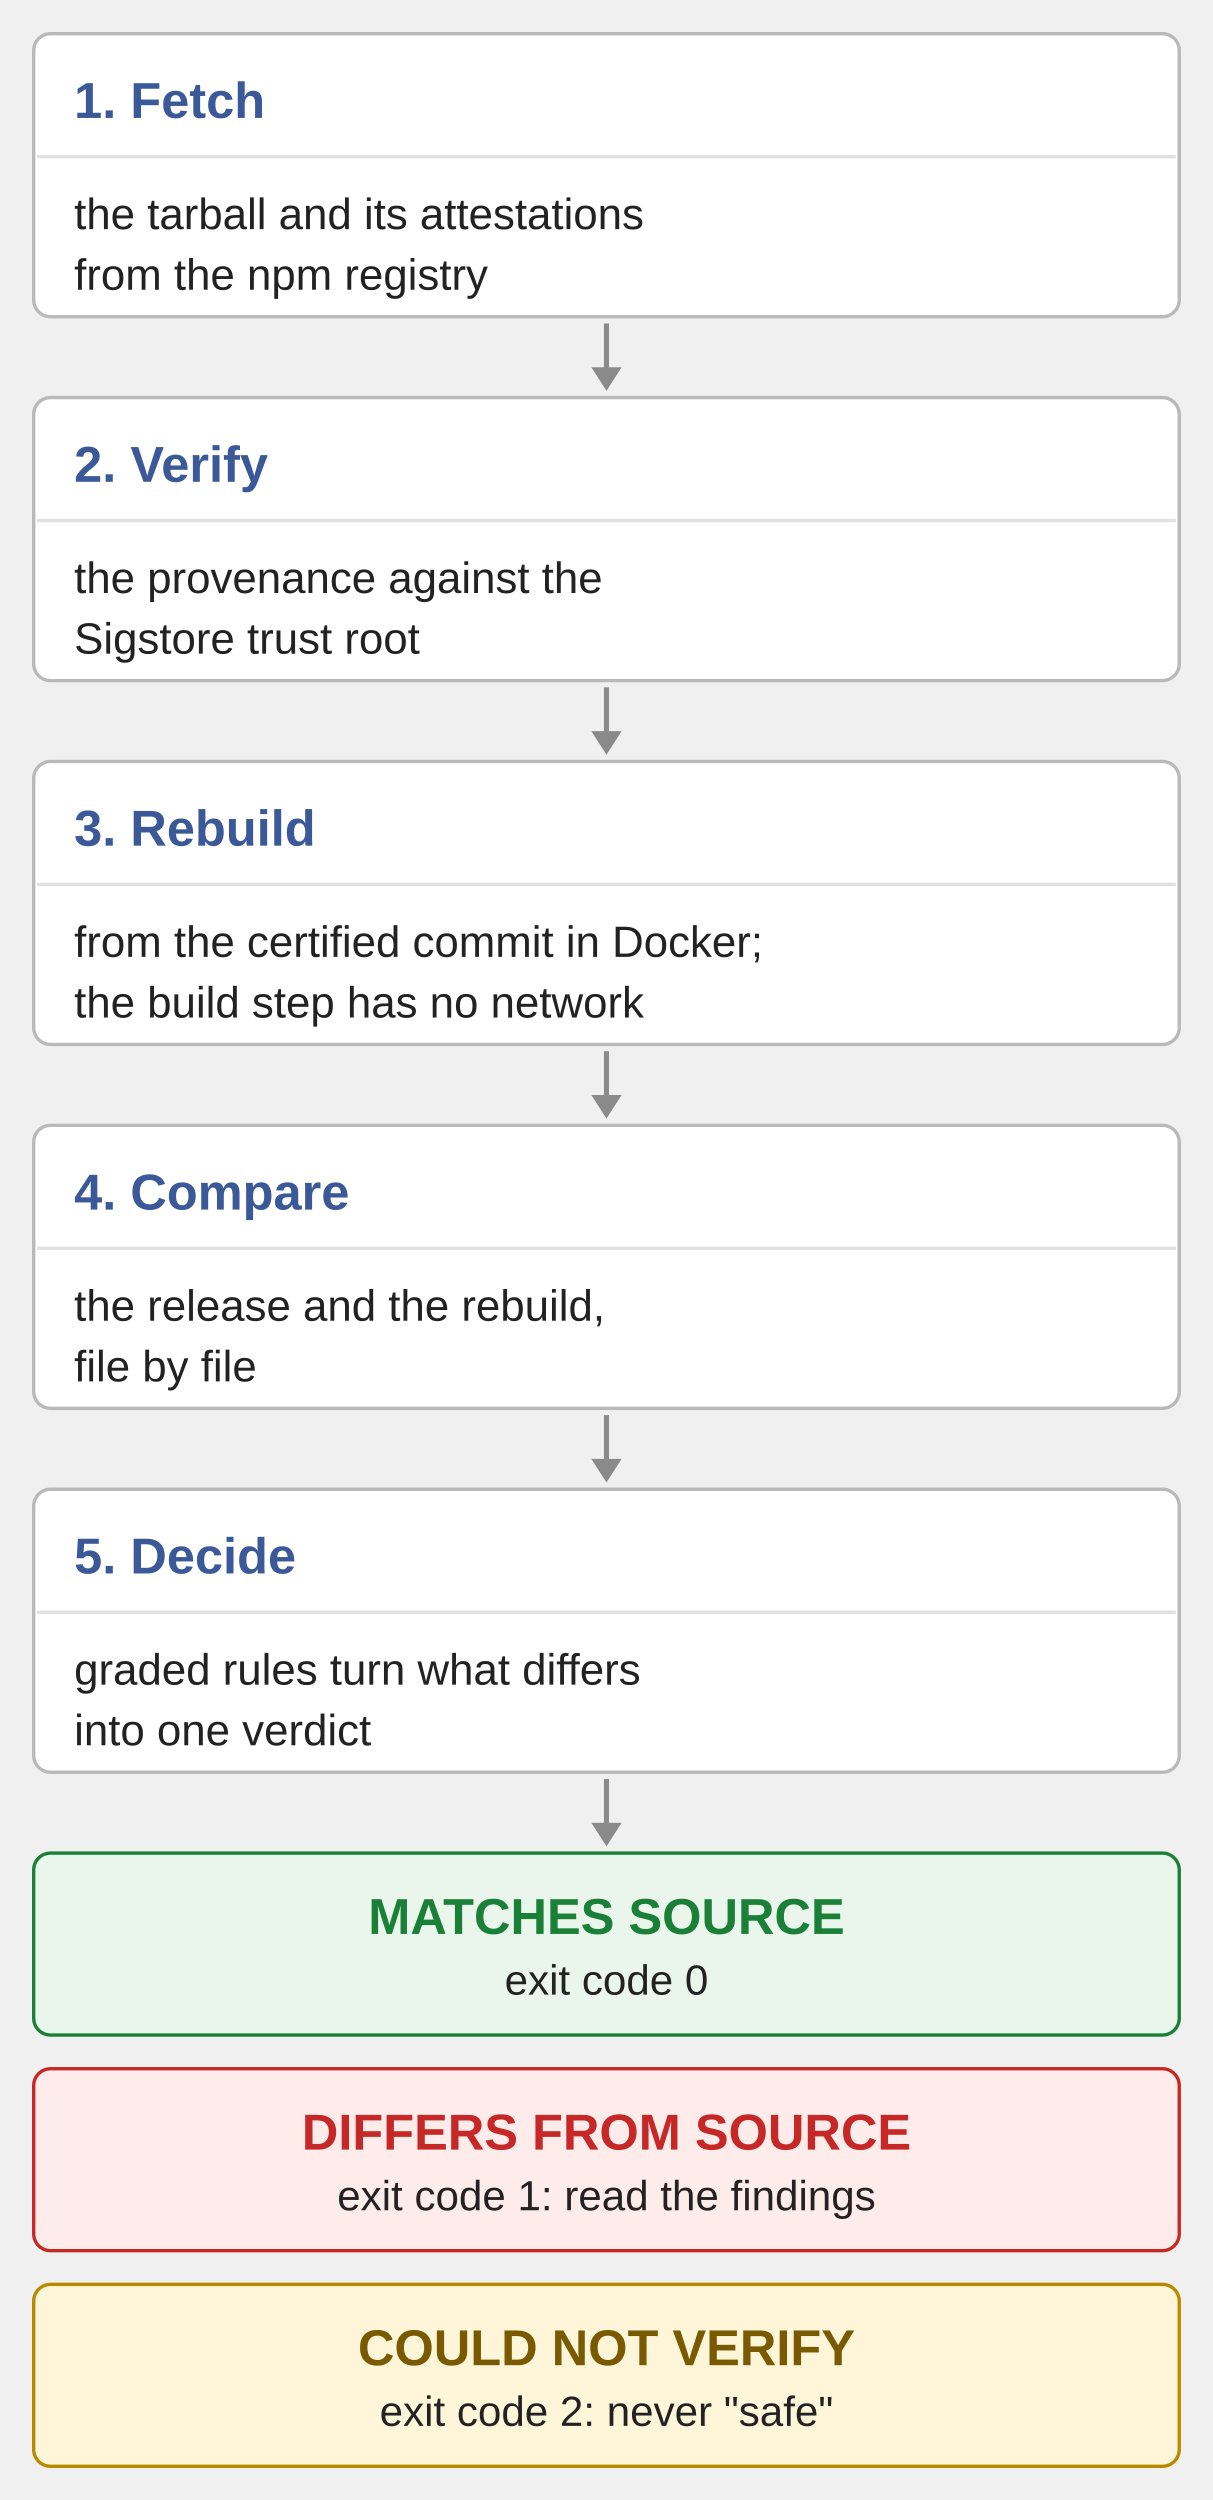
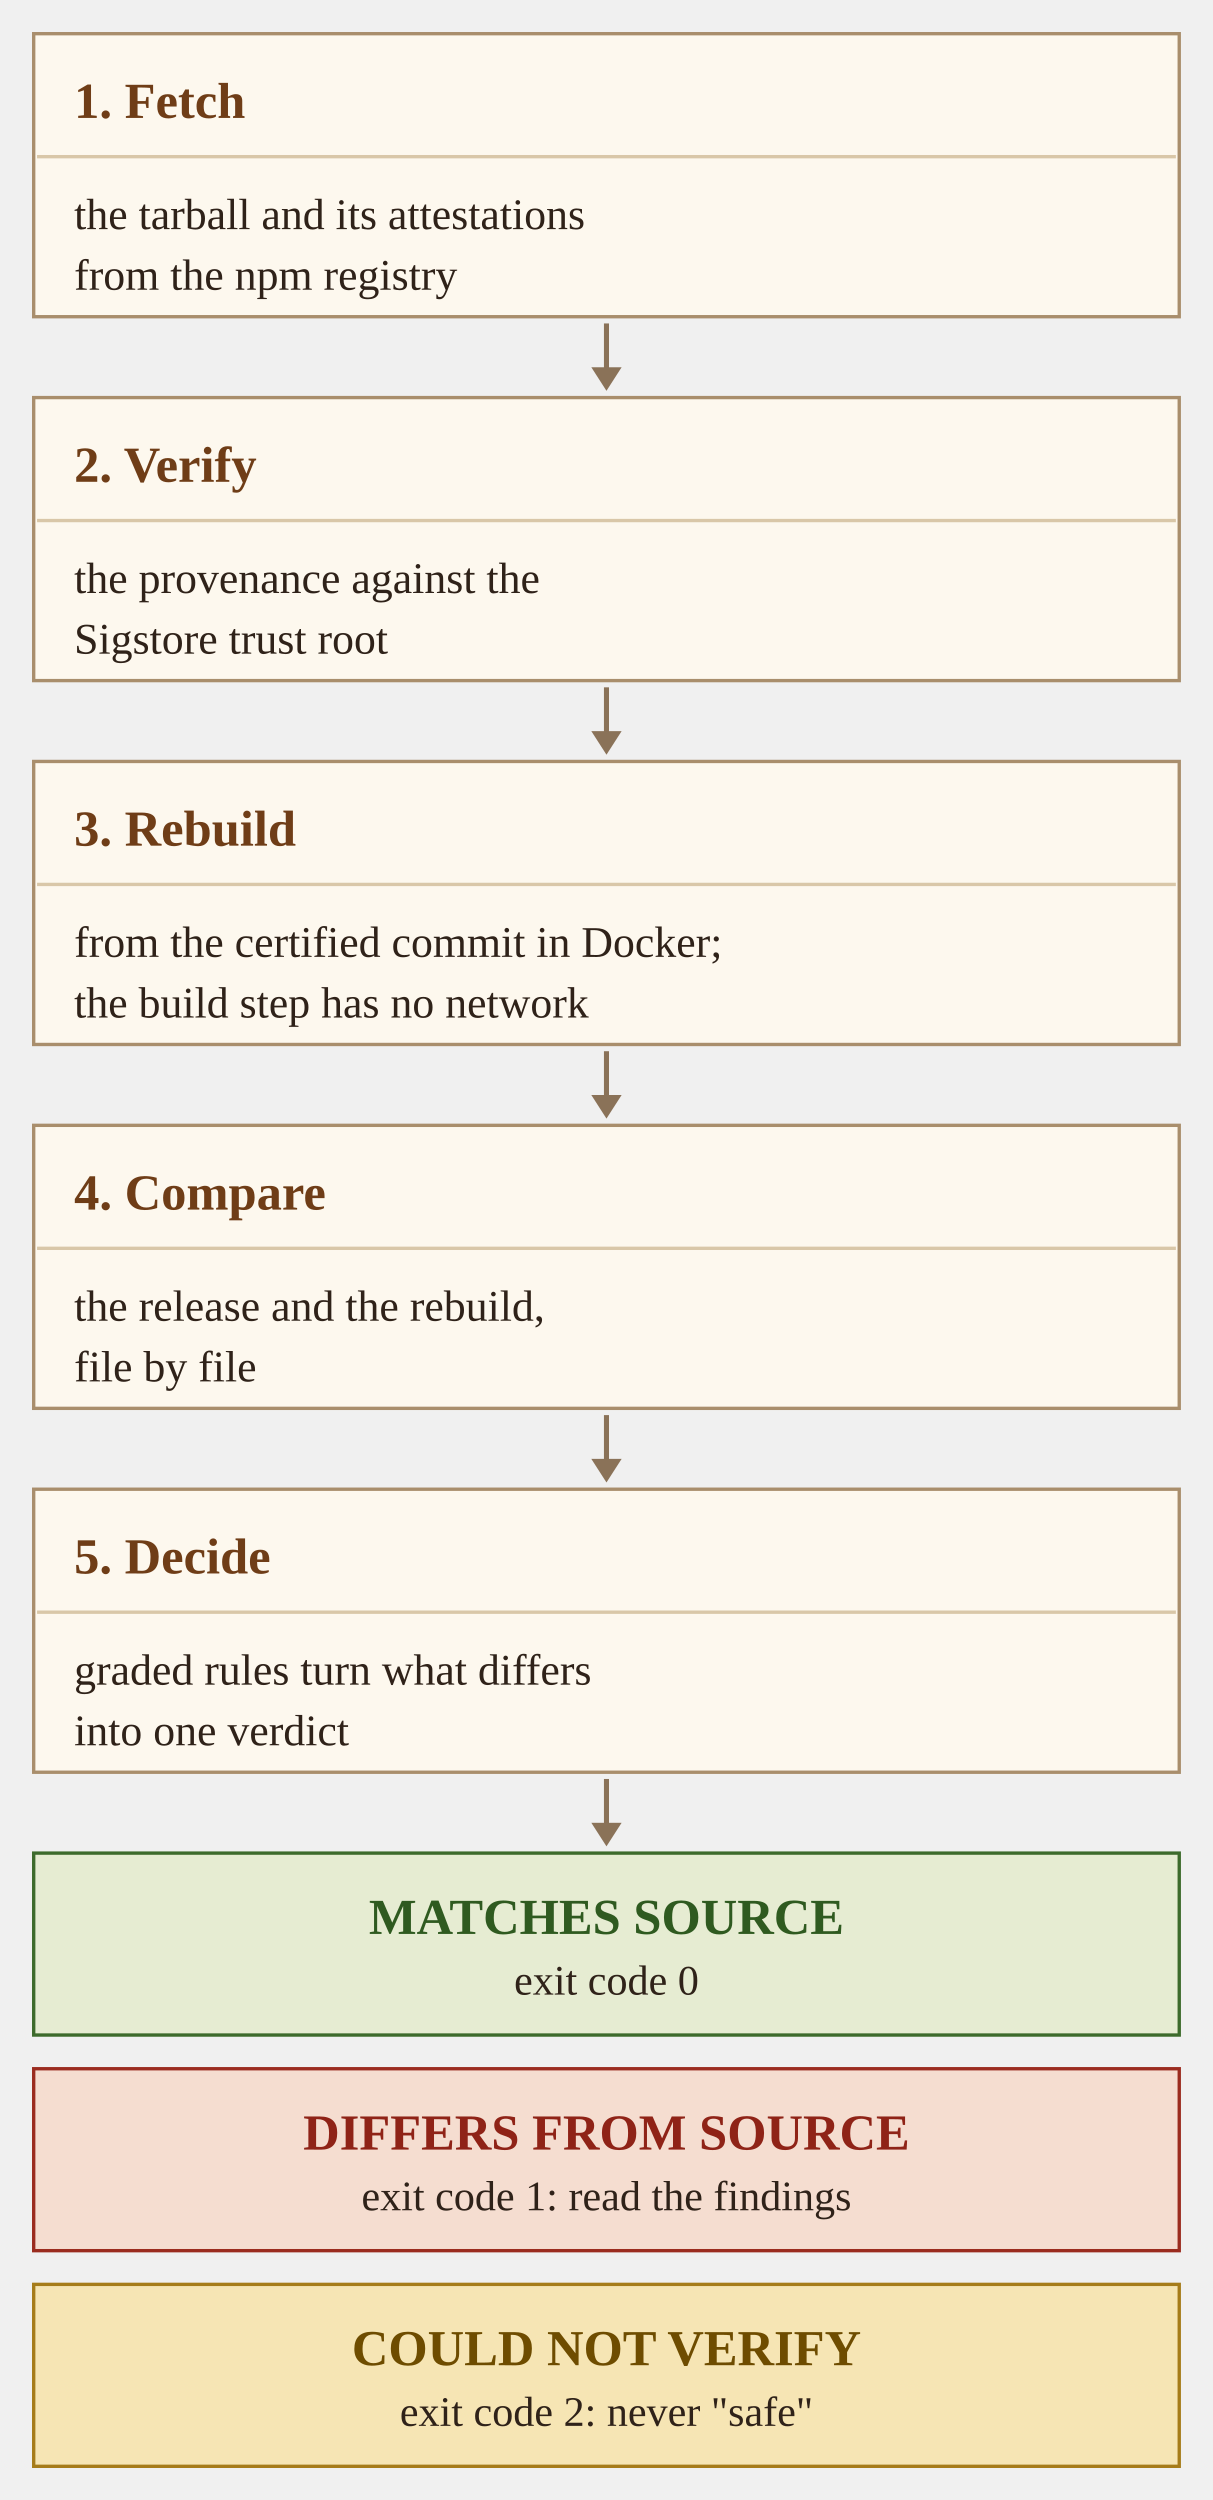
- <svg xmlns="http://www.w3.org/2000/svg" width="360" height="742" viewBox="0 0 360 742" role="img" aria-label="How a releaseproof check works" font-family="Arial, Helvetica, sans-serif">
-   <rect x="10" y="10" width="340" height="84" rx="5" fill="#ffffff" stroke="#b9b9b9" />
-   <text x="22" y="35" font-weight="bold" font-size="15" fill="#3b5998">1. Fetch</text>
-   <path d="M11 46.5 H349" stroke="#e1e1e1" />
-   <text x="22" y="68" font-size="13" fill="#222222">the tarball and its attestations</text>
-   <text x="22" y="86" font-size="13" fill="#222222">from the npm registry</text>
-   <path d="M180 96 V111" stroke="#8a8a8a" stroke-width="1.5" />
-   <path d="M175.5 109 L180 116 L184.5 109 Z" fill="#8a8a8a" />
-   <rect x="10" y="118" width="340" height="84" rx="5" fill="#ffffff" stroke="#b9b9b9" />
-   <text x="22" y="143" font-weight="bold" font-size="15" fill="#3b5998">2. Verify</text>
-   <path d="M11 154.5 H349" stroke="#e1e1e1" />
-   <text x="22" y="176" font-size="13" fill="#222222">the provenance against the</text>
-   <text x="22" y="194" font-size="13" fill="#222222">Sigstore trust root</text>
-   <path d="M180 204 V219" stroke="#8a8a8a" stroke-width="1.5" />
-   <path d="M175.5 217 L180 224 L184.5 217 Z" fill="#8a8a8a" />
-   <rect x="10" y="226" width="340" height="84" rx="5" fill="#ffffff" stroke="#b9b9b9" />
-   <text x="22" y="251" font-weight="bold" font-size="15" fill="#3b5998">3. Rebuild</text>
-   <path d="M11 262.5 H349" stroke="#e1e1e1" />
-   <text x="22" y="284" font-size="13" fill="#222222">from the certified commit in Docker;</text>
-   <text x="22" y="302" font-size="13" fill="#222222">the build step has no network</text>
-   <path d="M180 312 V327" stroke="#8a8a8a" stroke-width="1.5" />
-   <path d="M175.5 325 L180 332 L184.5 325 Z" fill="#8a8a8a" />
-   <rect x="10" y="334" width="340" height="84" rx="5" fill="#ffffff" stroke="#b9b9b9" />
-   <text x="22" y="359" font-weight="bold" font-size="15" fill="#3b5998">4. Compare</text>
-   <path d="M11 370.5 H349" stroke="#e1e1e1" />
-   <text x="22" y="392" font-size="13" fill="#222222">the release and the rebuild,</text>
-   <text x="22" y="410" font-size="13" fill="#222222">file by file</text>
-   <path d="M180 420 V435" stroke="#8a8a8a" stroke-width="1.5" />
-   <path d="M175.5 433 L180 440 L184.5 433 Z" fill="#8a8a8a" />
-   <rect x="10" y="442" width="340" height="84" rx="5" fill="#ffffff" stroke="#b9b9b9" />
-   <text x="22" y="467" font-weight="bold" font-size="15" fill="#3b5998">5. Decide</text>
-   <path d="M11 478.5 H349" stroke="#e1e1e1" />
-   <text x="22" y="500" font-size="13" fill="#222222">graded rules turn what differs</text>
-   <text x="22" y="518" font-size="13" fill="#222222">into one verdict</text>
-   <path d="M180 528 V543" stroke="#8a8a8a" stroke-width="1.5" />
-   <path d="M175.5 541 L180 548 L184.5 541 Z" fill="#8a8a8a" />
-   <rect x="10" y="550" width="340" height="54" rx="5" fill="#eaf6ec" stroke="#1a7f37" />
-   <text x="180" y="574" text-anchor="middle" font-weight="bold" font-size="15" fill="#1a7f37">MATCHES SOURCE</text>
-   <text x="180" y="592" text-anchor="middle" font-size="12.5" fill="#222222">exit code 0</text>
-   <rect x="10" y="614" width="340" height="54" rx="5" fill="#fdecea" stroke="#c62828" />
-   <text x="180" y="638" text-anchor="middle" font-weight="bold" font-size="15" fill="#c62828">DIFFERS FROM SOURCE</text>
-   <text x="180" y="656" text-anchor="middle" font-size="12.5" fill="#222222">exit code 1: read the findings</text>
-   <rect x="10" y="678" width="340" height="54" rx="5" fill="#fff6da" stroke="#b88a00" />
-   <text x="180" y="702" text-anchor="middle" font-weight="bold" font-size="15" fill="#7a5a00">COULD NOT VERIFY</text>
-   <text x="180" y="720" text-anchor="middle" font-size="12.5" fill="#222222">exit code 2: never "safe"</text>
+ <svg xmlns="http://www.w3.org/2000/svg" width="360" height="742" viewBox="0 0 360 742" role="img" aria-label="How a releaseproof check works" font-family="Georgia, 'Times New Roman', Times, serif">
+   <rect x="10" y="10" width="340" height="84" fill="#fdf8ee" stroke="#a98e6c" />
+   <text x="22" y="35" font-weight="bold" font-size="15" fill="#6f3d17">1. Fetch</text>
+   <path d="M11 46.5 H349" stroke="#d9c7a8" />
+   <text x="22" y="68" font-size="13" fill="#2f2219">the tarball and its attestations</text>
+   <text x="22" y="86" font-size="13" fill="#2f2219">from the npm registry</text>
+   <path d="M180 96 V111" stroke="#8a7258" stroke-width="1.5" />
+   <path d="M175.5 109 L180 116 L184.5 109 Z" fill="#8a7258" />
+   <rect x="10" y="118" width="340" height="84" fill="#fdf8ee" stroke="#a98e6c" />
+   <text x="22" y="143" font-weight="bold" font-size="15" fill="#6f3d17">2. Verify</text>
+   <path d="M11 154.5 H349" stroke="#d9c7a8" />
+   <text x="22" y="176" font-size="13" fill="#2f2219">the provenance against the</text>
+   <text x="22" y="194" font-size="13" fill="#2f2219">Sigstore trust root</text>
+   <path d="M180 204 V219" stroke="#8a7258" stroke-width="1.5" />
+   <path d="M175.5 217 L180 224 L184.5 217 Z" fill="#8a7258" />
+   <rect x="10" y="226" width="340" height="84" fill="#fdf8ee" stroke="#a98e6c" />
+   <text x="22" y="251" font-weight="bold" font-size="15" fill="#6f3d17">3. Rebuild</text>
+   <path d="M11 262.5 H349" stroke="#d9c7a8" />
+   <text x="22" y="284" font-size="13" fill="#2f2219">from the certified commit in Docker;</text>
+   <text x="22" y="302" font-size="13" fill="#2f2219">the build step has no network</text>
+   <path d="M180 312 V327" stroke="#8a7258" stroke-width="1.5" />
+   <path d="M175.5 325 L180 332 L184.5 325 Z" fill="#8a7258" />
+   <rect x="10" y="334" width="340" height="84" fill="#fdf8ee" stroke="#a98e6c" />
+   <text x="22" y="359" font-weight="bold" font-size="15" fill="#6f3d17">4. Compare</text>
+   <path d="M11 370.5 H349" stroke="#d9c7a8" />
+   <text x="22" y="392" font-size="13" fill="#2f2219">the release and the rebuild,</text>
+   <text x="22" y="410" font-size="13" fill="#2f2219">file by file</text>
+   <path d="M180 420 V435" stroke="#8a7258" stroke-width="1.5" />
+   <path d="M175.5 433 L180 440 L184.5 433 Z" fill="#8a7258" />
+   <rect x="10" y="442" width="340" height="84" fill="#fdf8ee" stroke="#a98e6c" />
+   <text x="22" y="467" font-weight="bold" font-size="15" fill="#6f3d17">5. Decide</text>
+   <path d="M11 478.5 H349" stroke="#d9c7a8" />
+   <text x="22" y="500" font-size="13" fill="#2f2219">graded rules turn what differs</text>
+   <text x="22" y="518" font-size="13" fill="#2f2219">into one verdict</text>
+   <path d="M180 528 V543" stroke="#8a7258" stroke-width="1.5" />
+   <path d="M175.5 541 L180 548 L184.5 541 Z" fill="#8a7258" />
+   <rect x="10" y="550" width="340" height="54" fill="#e6ecd2" stroke="#3d6b2c" />
+   <text x="180" y="574" text-anchor="middle" font-weight="bold" font-size="15" fill="#2f5a20">MATCHES SOURCE</text>
+   <text x="180" y="592" text-anchor="middle" font-size="12.5" fill="#2f2219">exit code 0</text>
+   <rect x="10" y="614" width="340" height="54" fill="#f5ddd0" stroke="#9b2c1f" />
+   <text x="180" y="638" text-anchor="middle" font-weight="bold" font-size="15" fill="#8f2317">DIFFERS FROM SOURCE</text>
+   <text x="180" y="656" text-anchor="middle" font-size="12.5" fill="#2f2219">exit code 1: read the findings</text>
+   <rect x="10" y="678" width="340" height="54" fill="#f6e5b4" stroke="#a67c1a" />
+   <text x="180" y="702" text-anchor="middle" font-weight="bold" font-size="15" fill="#6e4c00">COULD NOT VERIFY</text>
+   <text x="180" y="720" text-anchor="middle" font-size="12.5" fill="#2f2219">exit code 2: never "safe"</text>
</svg>
